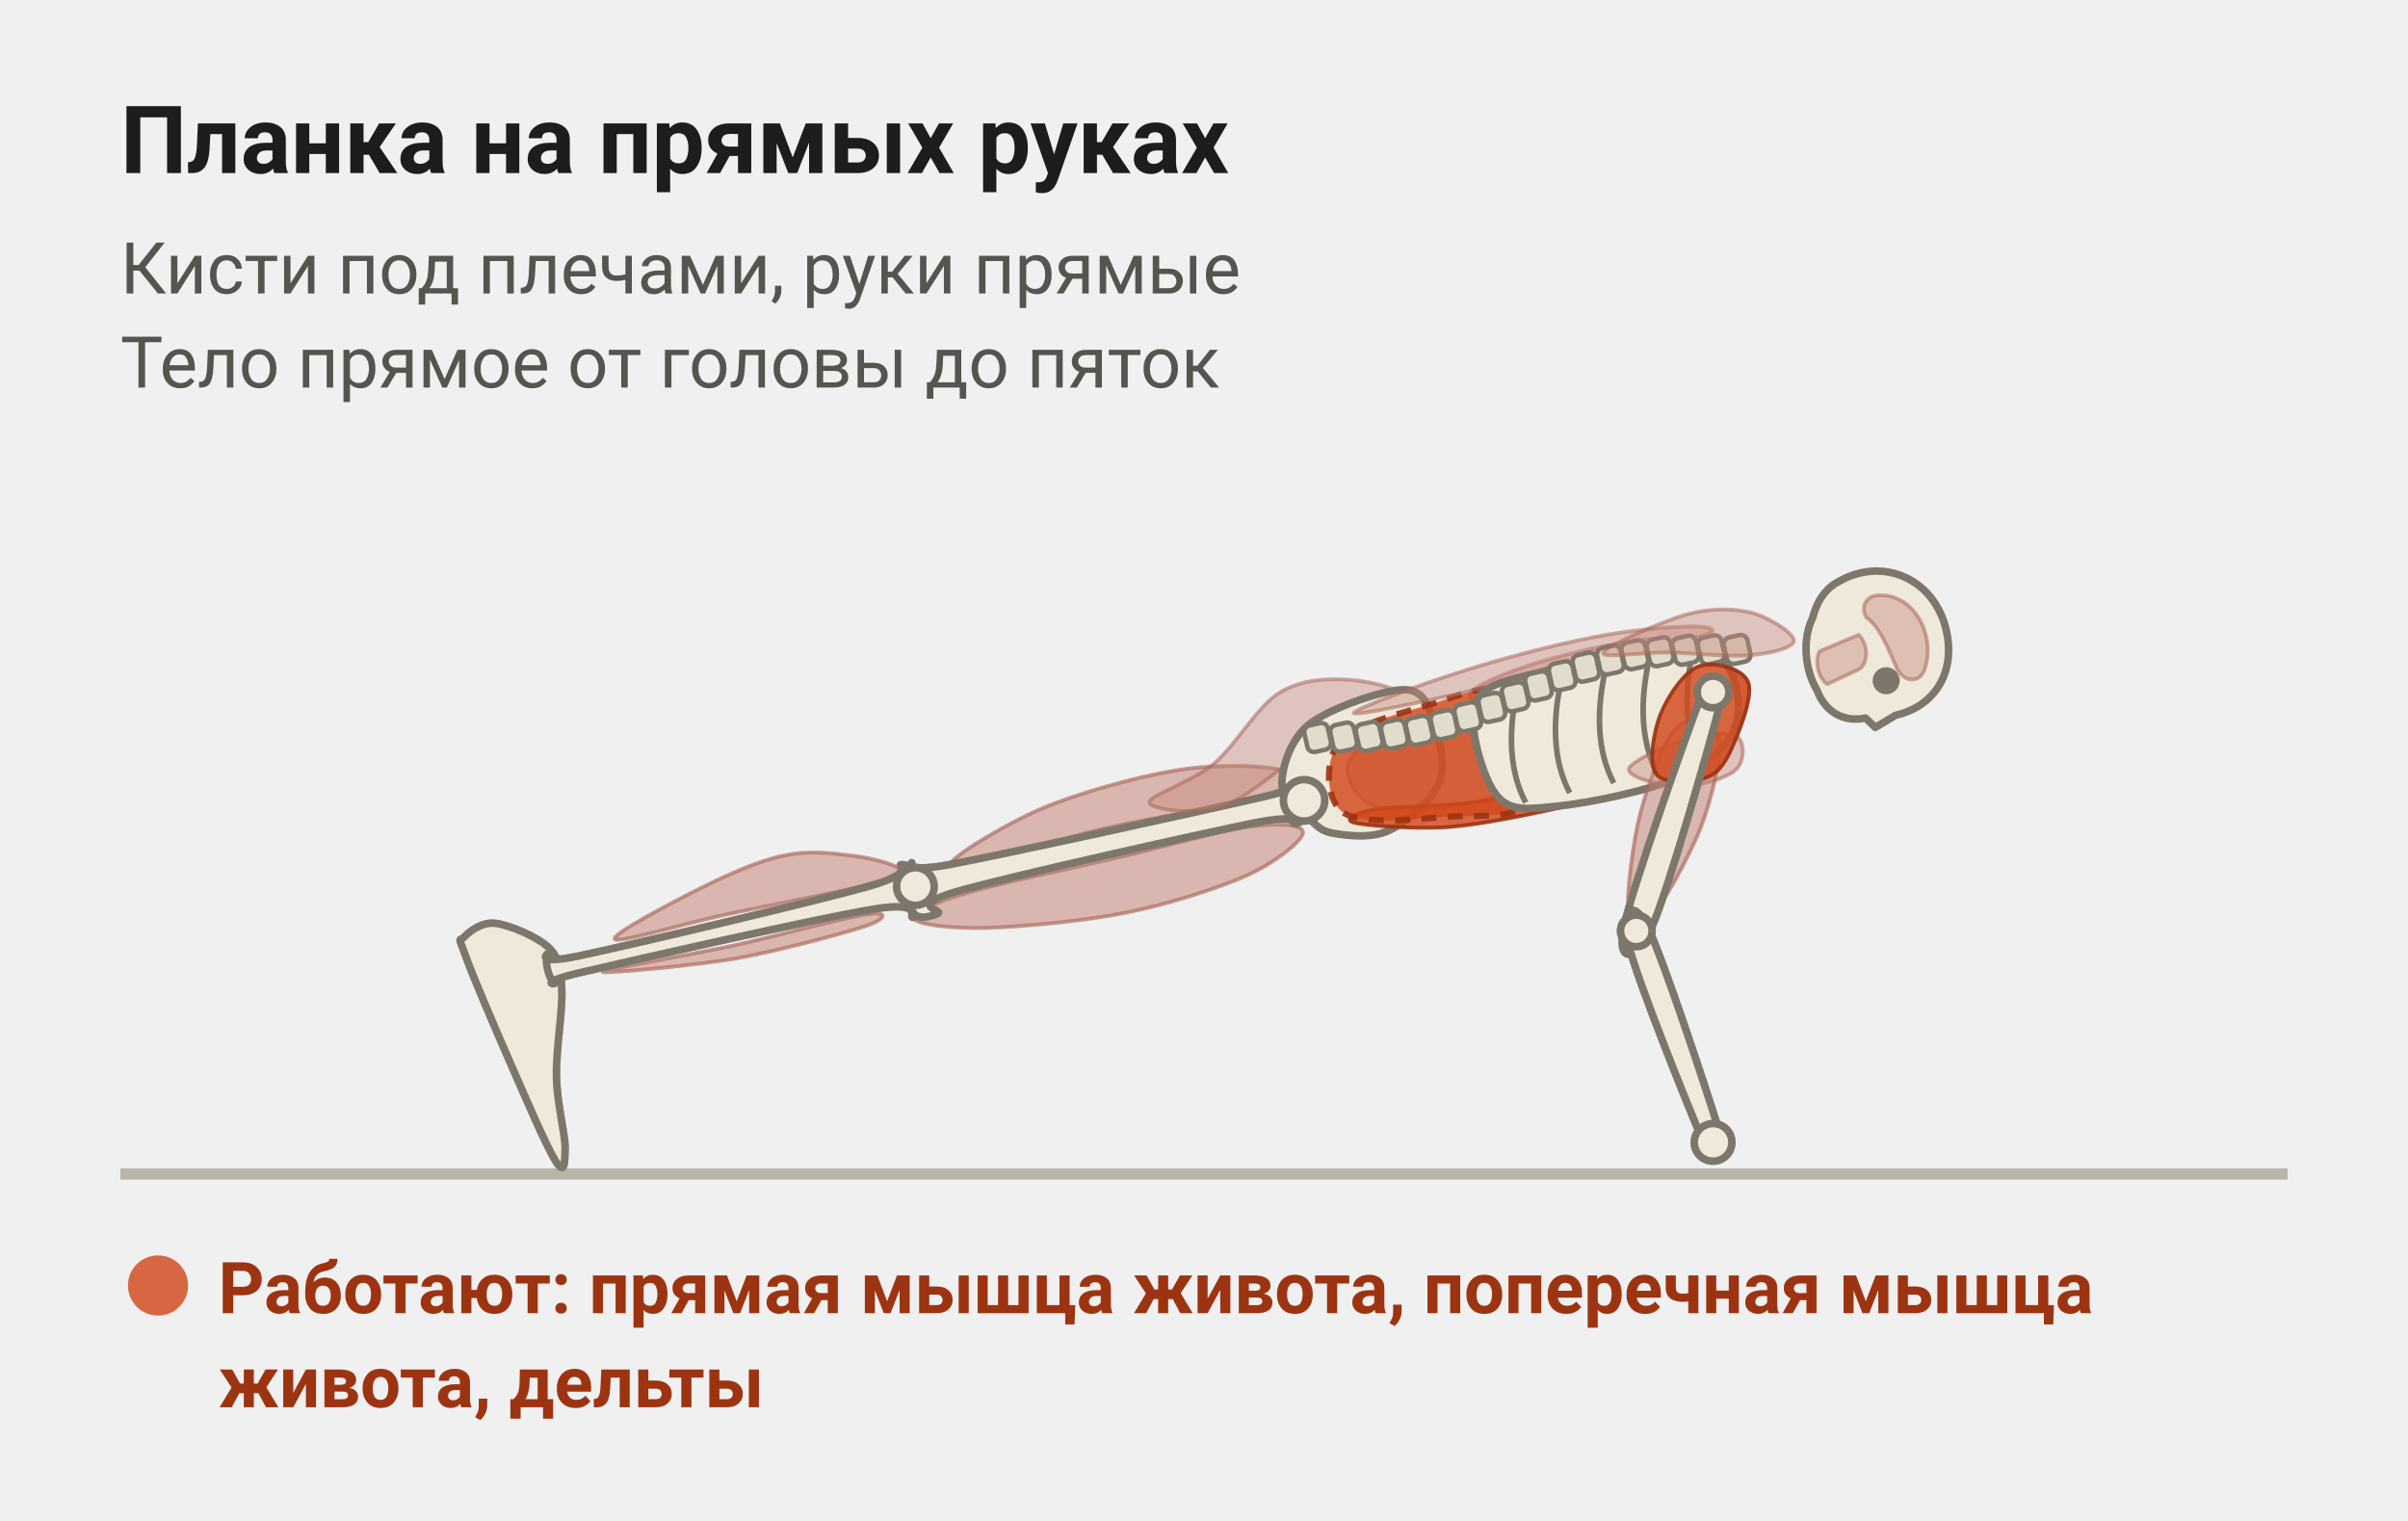
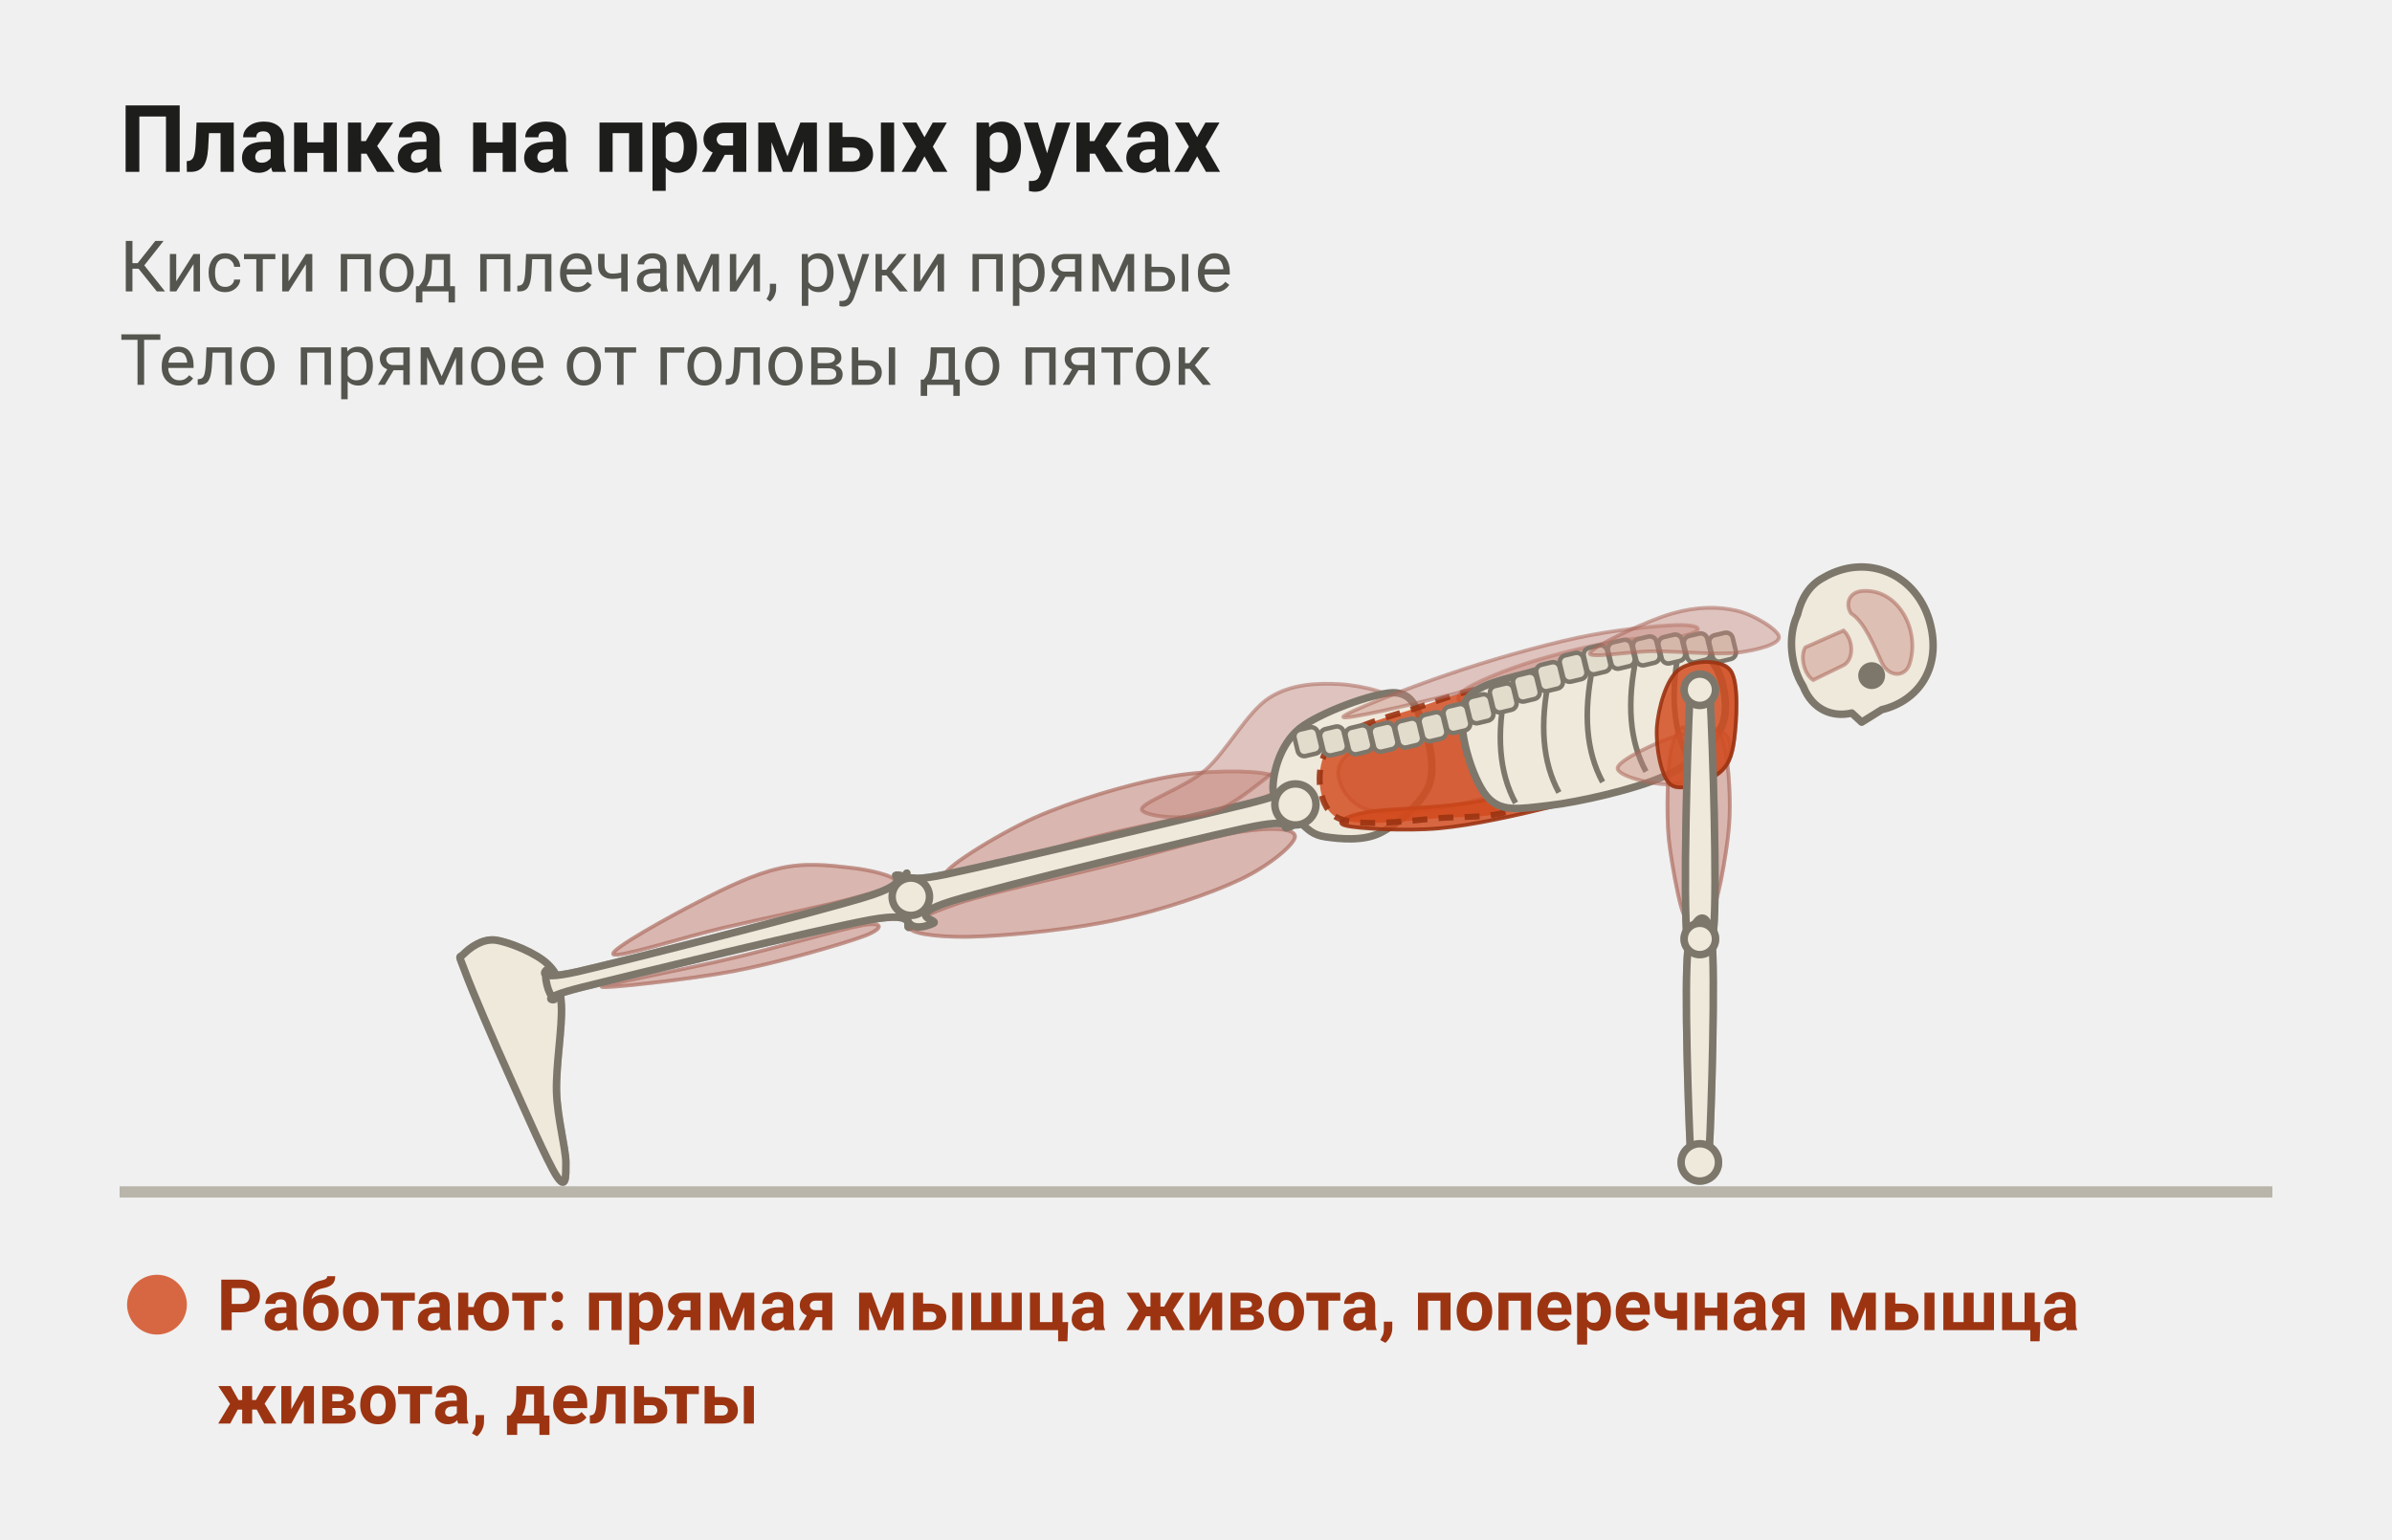
- <svg xmlns="http://www.w3.org/2000/svg" viewBox="0 0 640 404" role="img" aria-label="Планка на прямых руках">
+ <svg xmlns="http://www.w3.org/2000/svg" viewBox="0 0 640 412" role="img" aria-label="Планка на прямых руках">
  <style>
.bone{fill:#efe9dc;stroke:#7d776b;stroke-width:2;stroke-linejoin:round}
.joint{fill:#efe9dc;stroke:#7d776b;stroke-width:2}
.vert{fill:#e2dccd;stroke:#7d776b;stroke-width:1.2}
.m{fill:#c7867a;fill-opacity:.42;stroke:#a9665a;stroke-opacity:.55;stroke-width:1}
.on{fill:#d2491d;fill-opacity:.82;stroke:#9c3412;stroke-opacity:.9}
.plate{fill:#3a3a37;fill-opacity:.1;stroke:#3a3a37;stroke-width:3}
.bar{fill:#3a3a37}
.ghost{opacity:.18}
.ground{stroke:#b9b5aa;stroke-width:3}
.guide{stroke:#3d7fb8;stroke-width:2.5;stroke-dasharray:8 7;fill:none}
.arrow{stroke:#d2491d;stroke-width:5;fill:none;stroke-linecap:round;marker-end:url(#ah)}
.ahead{fill:#d2491d}
.lead{stroke:#6b6b66;stroke-width:1.5;fill:none}
.t{font:600 21px system-ui,-apple-system,"Segoe UI",Roboto,sans-serif;fill:#1d1d1b}
.s{font:400 18px system-ui,-apple-system,"Segoe UI",Roboto,sans-serif;fill:#55554f}
.ok{fill:#2e8b57}.bad{fill:#c0392b}
.balloon{fill:#3d7fb8;fill-opacity:.25;stroke:#3d7fb8;stroke-width:2}
@media (prefers-color-scheme:dark){
.bone,.joint{fill:#d9d3c4;stroke:#3b3934}.vert{fill:#c9c2b2;stroke:#3b3934}
.plate{fill:#ecebe6;fill-opacity:.12;stroke:#bdbbb3}.bar{fill:#bdbbb3}
.t{fill:#ecebe6}.s{fill:#a9a8a1}.lead{stroke:#9a9993}.ground{stroke:#55534d}
.arrow{stroke:#f0703f}.ahead{fill:#f0703f}.on{fill:#f0703f}
}
</style>
  <defs>
    <marker id="ah" viewBox="0 0 10 10" refX="6" refY="5" markerWidth="4" markerHeight="4" orient="auto">
      <path class="ahead" d="M0 0L10 5L0 10z" />
    </marker>
  </defs>
  <style>
.far{opacity:.5}.deep{stroke-dasharray:4 3;stroke-width:1.6}
.legend{font:600 19px system-ui,-apple-system,"Segoe UI",Roboto,sans-serif;fill:#9c3412}
.cue{font:400 19px system-ui,-apple-system,"Segoe UI",Roboto,sans-serif;fill:#55554f}
.ttl{font:700 25px system-ui,-apple-system,"Segoe UI",Roboto,sans-serif;fill:#1d1d1b}
.lg{fill:#d2491d;fill-opacity:.82}.okc{fill:#2e8b57}.badc{fill:#c0392b}
.mark{stroke:#fff;stroke-width:3.5;fill:none;stroke-linecap:round}
.floor{stroke:#b9b5aa;stroke-width:3}.equip{fill:#d9d5ca;stroke:#8f8a7e;stroke-width:2}
.cable{stroke:#8f8a7e;stroke-width:2;stroke-dasharray:6 5}
.plate{fill:#3a3a37;fill-opacity:.1;stroke:#3a3a37;stroke-width:3}.barc{fill:#3a3a37}.ghostbar{opacity:.3}
@media (prefers-color-scheme:dark){.legend{fill:#f59b72}.cue{fill:#a9a8a1}.ttl{fill:#ecebe6}
.lg{fill:#f0703f}.floor{stroke:#55534d}.plate{fill:#ecebe6;fill-opacity:.12;stroke:#bdbbb3}.barc{fill:#bdbbb3}.equip{fill:#2c2c30;stroke:#77756d}.cable{stroke:#77756d}}
</style>
  <style>
.db{fill:#3a3a37;fill-opacity:.85}
@media (prefers-color-scheme:dark){.db{fill:#bdbbb3}}
</style>
  <text class="ttl" x="32" y="46" text-anchor="start">Планка на прямых руках</text>
  <text class="cue" x="32" y="78" text-anchor="start">Кисти под плечами, руки прямые</text>
  <text class="cue" x="32" y="103" text-anchor="start">Тело прямое от головы до пяток</text>
-   <line class="floor" x1="32" y1="312" x2="608" y2="312" />
+   <line class="floor" x1="32" y1="319" x2="608" y2="319" />
  <g>
    <g class="far">
-       <path class="m" d="M441.2 238.9C440.8 242.9 448.9 227.4 451.5 221.2C454.1 215.0 456.3 205.8 456.8 201.9C457.3 197.9 456.9 191.4 454.3 197.6C451.7 203.8 441.7 235.0 441.2 238.9Z" />
-       <path class="m" d="M433.6 240.0C431.5 243.9 433.7 226.6 435.2 219.4C436.7 212.3 440.6 201.3 442.8 197.4C444.9 193.4 449.7 188.5 448.2 195.6C446.7 202.7 435.8 236.0 433.6 240.0Z" />
-       <path class="m on" d="M440.1 205.6C438.2 202.8 439.4 194.7 441.3 189.9C443.2 185.1 447.6 178.5 451.5 177.1C455.4 175.6 463.2 177.6 464.6 181.3C466.1 185.0 462.0 195.1 460.0 199.4C458.0 203.7 456.1 205.9 452.8 206.9C449.4 207.9 442.0 208.5 440.1 205.6Z" />
-       <path class="bone" d="M431.6 246.3C429.5 256.4 434.9 255.8 439.2 246.0C443.5 236.1 454.4 197.8 457.1 187.3C459.9 176.7 456.6 182.9 455.7 182.6C454.9 182.3 455.9 175.0 451.9 185.6C447.9 196.2 433.7 236.3 431.6 246.3Z" />
-       <path class="bone" d="M437.9 246.3C433.9 238.2 430.5 242.1 432.9 251.3C435.2 260.5 448.2 292.9 451.9 301.6C455.7 310.3 454.5 303.9 455.3 303.6C456.1 303.3 459.6 309.4 456.7 299.9C453.8 290.4 441.9 254.4 437.9 246.3Z" />
-       <circle class="joint" cx="455.3" cy="183.9" r="4.2" />
-       <circle class="joint" cx="434.9" cy="247.4" r="4.2" />
-       <circle class="joint" cx="455.3" cy="303.6" r="5" />
-       <path class="bone" d="M123.4 249.0C124.7 247.6 128.1 244.9 131.8 245.4C135.6 245.9 142.9 249.0 145.9 251.9C148.8 254.9 149.0 257.3 149.3 263.0C149.6 268.7 147.7 279.1 147.9 286.1C148.0 293.1 150.2 301.3 150.2 305.1C150.1 308.8 150.2 312.6 147.7 308.6C145.2 304.7 139.2 290.6 135.2 281.5C131.2 272.3 125.6 259.3 123.7 253.9C121.7 248.4 122.0 250.4 123.4 249.0Z" />
-       <path class="m" d="M163.4 249.6C162.3 248.4 178.9 239.7 186.3 236.0C193.8 232.3 201.5 228.8 208.3 227.4C215.0 225.9 221.8 226.8 227.0 227.5C232.1 228.1 239.1 230.0 239.2 231.3C239.4 232.7 235.5 233.8 227.8 235.8C220.1 237.7 203.8 240.7 193.1 243.0C182.4 245.3 164.6 250.7 163.4 249.6Z" />
-       <path class="m" d="M160.2 258.3C160.3 258.8 184.0 256.7 195.7 254.7C207.3 252.6 224.3 248.0 230.1 246.1C235.8 244.1 236.2 242.1 230.4 243.0C224.5 243.8 206.6 248.7 194.9 251.3C183.2 253.8 160.1 257.7 160.2 258.3Z" />
-       <path class="bone" d="M147.3 261.1C148.9 261.9 140.9 261.5 155.0 258.3C169.1 255.0 217.5 244.0 232.2 241.6C246.8 239.2 240.6 244.6 243.0 243.7C245.4 242.8 247.0 238.4 246.5 236.1C246.0 233.8 242.5 229.9 239.9 229.8C237.3 229.7 245.1 231.5 230.8 235.6C216.5 239.6 168.3 251.0 154.1 254.0C139.9 257.0 146.8 252.3 145.7 253.5C144.5 254.7 145.8 260.3 147.3 261.1Z" />
-       <path class="m" d="M252.9 230.2C250.0 229.3 266.7 219.3 276.6 215.0C286.5 210.8 301.9 206.5 312.3 204.8C322.7 203.0 335.1 203.4 339.3 204.4C343.5 205.5 345.1 208.3 337.5 211.0C330.0 213.6 308.1 216.9 294.0 220.1C279.9 223.3 255.8 231.0 252.9 230.2Z" />
-       <path class="m" d="M243.0 244.2C243.9 245.7 252.6 246.8 262.0 246.6C271.3 246.3 287.4 244.9 299.0 242.6C310.6 240.3 323.6 236.1 331.5 232.6C339.3 229.0 346.2 223.4 346.3 221.3C346.4 219.1 340.3 218.6 331.9 219.7C323.5 220.9 308.4 225.3 295.8 228.2C283.3 231.1 265.5 234.7 256.7 237.4C247.9 240.0 242.1 242.6 243.0 244.2Z" />
-       <path class="bone" d="M242.6 242.4C243.8 244.5 247.2 243.7 249.2 242.8C251.2 241.9 240.5 240.9 254.4 236.9C268.3 232.9 317.7 221.9 332.8 218.8C347.8 215.8 342.0 219.7 344.7 218.8C347.4 217.9 348.9 215.3 348.9 213.6C348.9 212.0 347.2 209.1 344.6 208.9C342.1 208.7 348.8 208.9 333.5 212.3C318.2 215.8 268.1 226.8 252.8 229.7C237.6 232.6 243.7 227.7 242.0 229.8C240.3 231.9 241.4 240.2 242.6 242.4Z" />
-       <circle class="joint" cx="243.3" cy="235.6" r="5" />
+       <path class="m" d="M458.3 241.3C459.0 245.2 462.1 228.0 462.6 221.3C463.2 214.6 462.5 205.2 461.7 201.3C461.0 197.4 458.6 191.3 458.0 198.0C457.5 204.6 457.5 237.4 458.3 241.3Z" />
+       <path class="m" d="M451.4 244.6C450.5 249.1 447.3 231.9 446.5 224.6C445.8 217.4 446.2 205.7 447.0 201.3C447.8 196.8 450.9 190.7 451.6 198.0C452.3 205.2 452.2 240.2 451.4 244.6Z" />
+       <path class="m on" d="M447.0 210.0C444.3 207.8 443.0 199.7 443.3 194.6C443.7 189.5 445.8 181.8 449.1 179.3C452.3 176.7 460.4 176.2 462.9 179.3C465.4 182.4 464.6 193.3 464.0 198.0C463.4 202.6 462.3 205.3 459.4 207.3C456.6 209.3 449.7 212.1 447.0 210.0Z" />
+       <path class="bone" d="M451.4 251.3C452.4 261.5 457.5 259.3 458.5 248.6C459.5 238.0 458.2 198.2 457.6 187.3C457.0 176.4 455.7 183.3 454.8 183.3C453.9 183.3 452.6 175.9 452.1 187.3C451.5 198.6 450.3 241.1 451.4 251.3Z" />
+       <path class="bone" d="M458.0 251.3C457.1 242.3 452.6 244.8 451.6 254.3C450.6 263.8 451.8 298.7 452.3 308.1C452.8 317.6 454.0 311.1 454.8 311.1C455.7 311.1 456.8 318.1 457.3 308.1C457.9 298.2 459.0 260.3 458.0 251.3Z" />
+       <circle class="joint" cx="454.8" cy="184.6" r="4.2" />
+       <circle class="joint" cx="454.8" cy="251.3" r="4.2" />
+       <circle class="joint" cx="454.8" cy="311.1" r="5" />
+       <path class="bone" d="M124.1 255.3C125.5 253.9 128.8 251.2 132.5 251.6C136.3 252.1 143.7 255.2 146.6 258.1C149.6 261.0 149.8 263.4 150.2 269.1C150.5 274.8 148.7 285.2 148.9 292.2C149.1 299.2 151.4 307.4 151.4 311.2C151.4 314.9 151.5 318.7 148.9 314.7C146.4 310.8 140.3 296.8 136.2 287.7C132.1 278.6 126.5 265.6 124.5 260.2C122.5 254.8 122.8 256.7 124.1 255.3Z" />
+       <path class="m" d="M164.1 255.4C163.0 254.2 179.4 245.2 186.8 241.4C194.2 237.6 201.8 233.9 208.6 232.4C215.3 230.8 222.1 231.6 227.2 232.2C232.4 232.7 239.4 234.4 239.6 235.8C239.7 237.2 235.8 238.4 228.2 240.4C220.5 242.5 204.3 245.8 193.6 248.3C183.0 250.8 165.3 256.5 164.1 255.4Z" />
+       <path class="m" d="M161.0 264.1C161.2 264.7 184.8 262.1 196.4 259.9C208.0 257.7 224.9 252.8 230.7 250.7C236.4 248.7 236.8 246.6 230.9 247.6C225.1 248.6 207.3 253.8 195.6 256.5C184.0 259.3 160.9 263.6 161.0 264.1Z" />
+       <path class="bone" d="M148.2 267.2C149.8 268.0 141.8 267.7 155.8 264.2C169.9 260.7 218.1 248.9 232.7 246.2C247.3 243.5 241.2 249.1 243.6 248.1C245.9 247.1 247.5 242.8 246.9 240.4C246.4 238.1 242.8 234.3 240.2 234.2C237.6 234.2 245.5 235.9 231.2 240.2C217.0 244.5 169.0 256.7 154.8 260.0C140.7 263.2 147.5 258.4 146.4 259.6C145.3 260.8 146.7 266.4 148.2 267.2Z" />
+       <path class="m" d="M253.2 234.4C250.3 233.6 266.9 223.3 276.7 218.9C286.5 214.5 301.8 209.9 312.2 208.0C322.6 206.0 335.0 206.2 339.2 207.2C343.4 208.1 345.0 211.0 337.5 213.7C330.0 216.5 308.2 220.2 294.2 223.7C280.1 227.1 256.1 235.2 253.2 234.4Z" />
+       <path class="m" d="M243.6 248.6C244.5 250.1 253.2 251.1 262.6 250.6C271.9 250.2 288.0 248.6 299.5 246.0C311.1 243.5 324.0 239.1 331.8 235.4C339.6 231.7 346.4 226.0 346.5 223.9C346.5 221.7 340.4 221.3 332.0 222.6C323.6 223.9 308.6 228.6 296.1 231.7C283.6 234.9 265.9 238.7 257.1 241.5C248.4 244.4 242.7 247.1 243.6 248.6Z" />
+       <path class="bone" d="M243.1 246.8C244.4 248.9 247.8 248.0 249.7 247.1C251.7 246.2 241.0 245.4 254.8 241.1C268.7 236.9 317.9 225.0 332.9 221.7C347.9 218.4 342.1 222.4 344.8 221.4C347.5 220.5 349.0 217.8 349.0 216.2C348.9 214.5 347.2 211.7 344.6 211.6C342.0 211.4 348.7 211.4 333.5 215.2C318.2 218.9 268.3 230.8 253.1 234.0C237.9 237.2 244.0 232.1 242.3 234.2C240.6 236.4 241.9 244.6 243.1 246.8Z" />
+       <circle class="joint" cx="243.7" cy="240.0" r="5" />
    </g>
-     <path class="bone" d="M123.4 249.0C124.7 247.6 128.1 244.9 131.8 245.4C135.6 245.9 142.9 249.0 145.9 251.9C148.8 254.9 149.0 257.3 149.3 263.0C149.6 268.7 147.7 279.1 147.9 286.1C148.0 293.1 150.2 301.3 150.2 305.1C150.1 308.8 150.2 312.6 147.7 308.6C145.2 304.7 139.2 290.6 135.2 281.5C131.2 272.3 125.6 259.3 123.7 253.9C121.7 248.4 122.0 250.4 123.4 249.0Z" />
-     <path class="m" d="M163.4 249.6C162.3 248.4 178.9 239.7 186.3 236.0C193.8 232.3 201.5 228.8 208.3 227.4C215.0 225.9 221.8 226.8 227.0 227.5C232.1 228.1 239.1 230.0 239.2 231.3C239.4 232.7 235.5 233.8 227.8 235.8C220.1 237.7 203.8 240.7 193.1 243.0C182.4 245.3 164.6 250.7 163.4 249.6Z" />
-     <path class="m" d="M160.2 258.3C160.3 258.8 184.0 256.7 195.7 254.7C207.3 252.6 224.3 248.0 230.1 246.1C235.8 244.1 236.2 242.1 230.4 243.0C224.5 243.8 206.6 248.7 194.9 251.3C183.2 253.8 160.1 257.7 160.2 258.3Z" />
-     <path class="bone" d="M147.3 261.1C148.9 261.9 140.9 261.5 155.0 258.3C169.1 255.0 217.5 244.0 232.2 241.6C246.8 239.2 240.6 244.6 243.0 243.7C245.4 242.8 247.0 238.4 246.5 236.1C246.0 233.8 242.5 229.9 239.9 229.8C237.3 229.7 245.1 231.5 230.8 235.6C216.5 239.6 168.3 251.0 154.1 254.0C139.9 257.0 146.8 252.3 145.7 253.5C144.5 254.7 145.8 260.3 147.3 261.1Z" />
-     <path class="m" d="M252.9 230.2C250.0 229.3 266.7 219.3 276.6 215.0C286.5 210.8 301.9 206.5 312.3 204.8C322.7 203.0 335.1 203.4 339.3 204.4C343.5 205.5 345.1 208.3 337.5 211.0C330.0 213.6 308.1 216.9 294.0 220.1C279.9 223.3 255.8 231.0 252.9 230.2Z" />
-     <path class="m" d="M243.0 244.2C243.9 245.7 252.6 246.8 262.0 246.6C271.3 246.3 287.4 244.9 299.0 242.6C310.6 240.3 323.6 236.1 331.5 232.6C339.3 229.0 346.2 223.4 346.3 221.3C346.4 219.1 340.3 218.6 331.9 219.7C323.5 220.9 308.4 225.3 295.8 228.2C283.3 231.1 265.5 234.7 256.7 237.4C247.9 240.0 242.1 242.6 243.0 244.2Z" />
-     <path class="bone" d="M242.6 242.4C243.8 244.5 247.2 243.7 249.2 242.8C251.2 241.9 240.5 240.9 254.4 236.9C268.3 232.9 317.7 221.9 332.8 218.8C347.8 215.8 342.0 219.7 344.7 218.8C347.4 217.9 348.9 215.3 348.9 213.6C348.9 212.0 347.2 209.1 344.6 208.9C342.1 208.7 348.8 208.9 333.5 212.3C318.2 215.8 268.1 226.8 252.8 229.7C237.6 232.6 243.7 227.7 242.0 229.8C240.3 231.9 241.4 240.2 242.6 242.4Z" />
-     <circle class="joint" cx="243.3" cy="235.6" r="5" />
-     <path class="m" d="M373.8 186.4C375.2 183.7 364.7 181.1 359.1 180.7C353.5 180.3 346.3 180.3 340.2 184.0C334.1 187.7 328.5 198.0 322.7 202.9C316.9 207.8 305.1 211.5 305.5 213.3C305.9 215.2 317.7 216.8 325.2 214.2C332.7 211.5 342.4 201.9 350.5 197.2C358.6 192.6 372.4 189.2 373.8 186.4Z" />
-     <path class="bone" d="M340.7 208.1C340.8 204.0 342.8 196.5 348.2 192.3C353.6 188.2 367.6 183.3 373.1 183.3C378.6 183.2 379.7 187.9 381.2 192.1C382.7 196.3 384.4 203.6 382.3 208.3C380.3 213.1 373.8 218.5 369.2 220.7C364.5 222.9 358.2 222.1 354.6 221.5C351.1 221.0 349.9 219.4 347.6 217.2C345.2 215.0 340.6 212.3 340.7 208.1Z" />
-     <circle class="joint" cx="346.6" cy="212.7" r="5.5" />
-     <path class="m" d="M391.5 183.4C394.1 181.2 403.7 177.4 411.8 175.2C419.8 172.9 434.6 169.6 440.0 169.9C445.3 170.2 448.3 174.2 444.0 177.0C439.7 179.8 422.3 184.9 414.3 186.9C406.4 188.8 400.1 189.1 396.3 188.5C392.5 187.9 389.0 185.7 391.5 183.4Z" />
-     <path class="m" d="M358.8 201.8C361.0 197.9 370.3 193.4 378.5 191.0C386.8 188.6 401.7 185.2 408.3 187.3C414.9 189.3 421.1 199.1 418.0 203.5C414.9 207.9 398.4 211.7 389.6 213.5C380.8 215.3 370.4 216.2 365.3 214.2C360.1 212.3 356.6 205.6 358.8 201.8Z" />
-     <path class="m on" d="M360.1 218.7C363.4 219.4 375.8 220.4 384.9 219.8C393.9 219.1 406.2 216.5 414.4 214.7C422.5 212.8 431.1 210.1 433.8 208.5C436.5 206.8 436.9 203.8 430.5 204.5C424.1 205.2 406.4 210.9 395.6 212.7C384.7 214.5 371.4 214.1 365.5 215.1C359.6 216.1 356.9 217.9 360.1 218.7Z" />
-     <path class="m on deep" d="M357.1 216.0C361.9 219.3 375.8 217.7 384.3 217.1C392.7 216.5 404.5 217.9 407.7 212.4C411.0 206.8 408.9 188.1 403.9 184.0C398.9 179.9 385.9 185.6 377.8 187.9C369.8 190.2 359.0 193.1 355.5 197.8C352.1 202.5 352.3 212.8 357.1 216.0Z" />
-     <path class="m" d="M359.8 189.5C359.6 188.6 377.5 181.9 388.0 178.6C398.5 175.2 412.6 171.5 422.7 169.5C432.9 167.4 443.9 166.6 449.0 166.5C454.1 166.3 457.4 167.4 453.2 168.8C449.0 170.2 434.6 172.3 423.9 174.8C413.3 177.4 399.9 181.5 389.2 184.0C378.5 186.4 360.0 190.4 359.8 189.5Z" />
-     <path class="bone" d="M392.2 186.6C394.7 181.0 403.9 180.3 412.3 177.9C420.8 175.5 435.2 172.3 442.9 172.0C450.6 171.8 455.5 172.6 458.5 176.1C461.5 179.7 463.3 188.3 461.1 193.4C459.0 198.6 453.5 203.3 445.7 206.8C437.9 210.2 422.3 213.4 414.3 214.2C406.3 215.0 401.4 215.9 397.7 211.3C394.0 206.7 389.8 192.1 392.2 186.6Z" />
-     <path class="lead" style="stroke:#7d776b" d="M403.5 182.2Q399.1 201.1 405.5 213.3" />
-     <path class="lead" style="stroke:#7d776b" d="M415.2 179.6Q410.8 198.5 417.2 210.7" />
-     <path class="lead" style="stroke:#7d776b" d="M426.9 177.0Q422.5 195.9 428.9 208.1" />
-     <path class="lead" style="stroke:#7d776b" d="M438.5 174.4Q434.1 193.3 440.5 205.6" />
-     <path class="lead" style="stroke:#7d776b" d="M450.2 171.8Q445.8 190.7 452.2 203.0" />
-     <path class="m" d="M432.9 204.4C432.6 206.5 441.5 209.0 446.2 209.0C450.9 209.1 458.6 207.0 461.2 204.7C463.8 202.5 463.8 197.1 461.6 195.7C459.5 194.3 453.1 194.8 448.3 196.3C443.5 197.8 433.3 202.3 432.9 204.4Z" />
-     <rect class="vert" x="346.6" y="192.8" width="7.2" height="6.4" rx="1.8" transform="rotate(77.5 350.2 196.0)" />
-     <rect class="vert" x="353.5" y="192.7" width="7.2" height="6.4" rx="1.8" transform="rotate(77.5 357.1 195.9)" />
-     <rect class="vert" x="360.3" y="192.5" width="7.2" height="6.4" rx="1.8" transform="rotate(77.5 363.9 195.7)" />
-     <rect class="vert" x="367.0" y="191.9" width="7.2" height="6.4" rx="1.8" transform="rotate(77.5 370.6 195.1)" />
-     <rect class="vert" x="373.6" y="190.9" width="7.2" height="6.4" rx="1.8" transform="rotate(77.5 377.2 194.1)" />
-     <rect class="vert" x="380.2" y="189.4" width="7.2" height="6.4" rx="1.8" transform="rotate(77.5 383.8 192.6)" />
-     <rect class="vert" x="386.5" y="187.3" width="7.2" height="6.4" rx="1.8" transform="rotate(77.5 390.1 190.5)" />
-     <rect class="vert" x="392.9" y="184.8" width="7.2" height="6.4" rx="1.8" transform="rotate(77.5 396.5 188.0)" />
-     <rect class="vert" x="399.1" y="182.0" width="7.2" height="6.4" rx="1.8" transform="rotate(77.5 402.7 185.2)" />
-     <rect class="vert" x="405.3" y="179.1" width="7.2" height="6.4" rx="1.8" transform="rotate(77.5 408.9 182.3)" />
-     <rect class="vert" x="411.6" y="176.4" width="7.2" height="6.4" rx="1.8" transform="rotate(77.5 415.2 179.6)" />
-     <rect class="vert" x="417.9" y="174.1" width="7.2" height="6.4" rx="1.8" transform="rotate(77.5 421.5 177.3)" />
-     <rect class="vert" x="424.4" y="172.2" width="7.2" height="6.4" rx="1.8" transform="rotate(77.5 428.0 175.4)" />
-     <rect class="vert" x="430.9" y="170.8" width="7.2" height="6.4" rx="1.8" transform="rotate(77.5 434.5 174.0)" />
-     <rect class="vert" x="437.6" y="170.0" width="7.2" height="6.4" rx="1.8" transform="rotate(77.5 441.2 173.2)" />
-     <rect class="vert" x="444.4" y="169.6" width="7.2" height="6.4" rx="1.8" transform="rotate(77.5 448.0 172.8)" />
-     <rect class="vert" x="451.2" y="169.5" width="7.2" height="6.4" rx="1.8" transform="rotate(77.5 454.8 172.7)" />
-     <rect class="vert" x="458.1" y="169.4" width="7.2" height="6.4" rx="1.8" transform="rotate(77.5 461.7 172.6)" />
-     <path class="m" d="M426.1 173.4C426.9 171.7 441.8 165.1 448.3 163.3C454.9 161.5 460.6 161.7 465.4 162.8C470.1 164.0 476.8 168.3 476.8 170.2C476.8 172.1 471.0 173.6 465.4 174.1C459.8 174.7 449.8 173.5 443.2 173.4C436.6 173.3 425.2 175.1 426.1 173.4Z" />
-     <g class="head" transform="matrix(0.216 0.976 -0.976 0.216 496.6 171.2)">
+     <path class="bone" d="M124.1 255.3C125.5 253.9 128.8 251.2 132.5 251.6C136.3 252.1 143.7 255.2 146.6 258.1C149.6 261.0 149.8 263.4 150.2 269.1C150.5 274.8 148.7 285.2 148.9 292.2C149.1 299.2 151.4 307.4 151.4 311.2C151.4 314.9 151.5 318.7 148.9 314.7C146.4 310.8 140.3 296.8 136.2 287.7C132.1 278.6 126.5 265.6 124.5 260.2C122.5 254.8 122.8 256.7 124.1 255.3Z" />
+     <path class="m" d="M164.1 255.4C163.0 254.2 179.4 245.2 186.8 241.4C194.2 237.6 201.8 233.9 208.6 232.4C215.3 230.8 222.1 231.6 227.2 232.2C232.4 232.7 239.4 234.4 239.6 235.8C239.7 237.2 235.8 238.4 228.2 240.4C220.5 242.5 204.3 245.8 193.6 248.3C183.0 250.8 165.3 256.5 164.1 255.4Z" />
+     <path class="m" d="M161.0 264.1C161.2 264.7 184.8 262.1 196.4 259.9C208.0 257.7 224.9 252.8 230.7 250.7C236.4 248.7 236.8 246.6 230.9 247.6C225.1 248.6 207.3 253.8 195.6 256.5C184.0 259.3 160.9 263.6 161.0 264.1Z" />
+     <path class="bone" d="M148.2 267.2C149.8 268.0 141.8 267.7 155.8 264.2C169.9 260.7 218.1 248.9 232.7 246.2C247.3 243.5 241.2 249.1 243.6 248.1C245.9 247.1 247.5 242.8 246.9 240.4C246.4 238.1 242.8 234.3 240.2 234.2C237.6 234.2 245.5 235.9 231.2 240.2C217.0 244.5 169.0 256.7 154.8 260.0C140.7 263.2 147.5 258.4 146.4 259.6C145.3 260.8 146.7 266.4 148.2 267.2Z" />
+     <path class="m" d="M253.2 234.4C250.3 233.6 266.9 223.3 276.7 218.9C286.5 214.5 301.8 209.9 312.2 208.0C322.6 206.0 335.0 206.2 339.2 207.2C343.4 208.1 345.0 211.0 337.5 213.7C330.0 216.5 308.2 220.2 294.2 223.7C280.1 227.1 256.1 235.2 253.2 234.4Z" />
+     <path class="m" d="M243.6 248.6C244.5 250.1 253.2 251.1 262.6 250.6C271.9 250.2 288.0 248.6 299.5 246.0C311.1 243.5 324.0 239.1 331.8 235.4C339.6 231.7 346.4 226.0 346.5 223.9C346.5 221.7 340.4 221.3 332.0 222.6C323.6 223.9 308.6 228.6 296.1 231.7C283.6 234.9 265.9 238.7 257.1 241.5C248.4 244.4 242.7 247.1 243.6 248.6Z" />
+     <path class="bone" d="M243.1 246.8C244.4 248.9 247.8 248.0 249.7 247.1C251.7 246.2 241.0 245.4 254.8 241.1C268.7 236.9 317.9 225.0 332.9 221.7C347.9 218.4 342.1 222.4 344.8 221.4C347.5 220.5 349.0 217.8 349.0 216.2C348.9 214.5 347.2 211.7 344.6 211.6C342.0 211.4 348.7 211.4 333.5 215.2C318.2 218.9 268.3 230.8 253.1 234.0C237.9 237.2 244.0 232.1 242.3 234.2C240.6 236.4 241.9 244.6 243.1 246.8Z" />
+     <circle class="joint" cx="243.7" cy="240.0" r="5" />
+     <path class="m" d="M373.4 188.6C374.7 185.8 364.1 183.4 358.5 183.1C352.9 182.8 345.7 182.9 339.7 186.7C333.7 190.5 328.3 201.0 322.6 206.0C316.9 211.0 305.1 214.8 305.5 216.7C306.0 218.5 317.8 220.0 325.2 217.1C332.7 214.3 342.2 204.6 350.2 199.8C358.2 195.0 372.0 191.3 373.4 188.6Z" />
+     <path class="bone" d="M340.6 210.9C340.6 206.7 342.5 199.2 347.8 194.9C353.2 190.7 367.1 185.6 372.6 185.4C378.1 185.3 379.2 190.0 380.8 194.1C382.4 198.2 384.2 205.5 382.3 210.3C380.3 215.1 373.9 220.6 369.3 222.9C364.7 225.2 358.4 224.5 354.8 224.0C351.2 223.5 350.0 222.0 347.6 219.8C345.3 217.6 340.6 215.0 340.6 210.9Z" />
+     <circle class="joint" cx="346.6" cy="215.3" r="5.5" />
+     <path class="m" d="M391.0 185.3C393.5 183.0 403.1 179.1 411.1 176.7C419.1 174.3 433.8 170.7 439.2 170.9C444.6 171.1 447.6 175.0 443.4 177.9C439.1 180.8 421.8 186.2 413.9 188.3C406.0 190.4 399.7 190.7 395.9 190.2C392.1 189.7 388.5 187.5 391.0 185.3Z" />
+     <path class="m" d="M358.7 204.2C360.8 200.3 369.9 195.7 378.1 193.1C386.3 190.5 401.2 186.8 407.9 188.8C414.5 190.8 420.9 200.4 417.9 204.8C414.8 209.3 398.4 213.5 389.6 215.4C380.9 217.3 370.5 218.4 365.3 216.5C360.1 214.6 356.5 208.1 358.7 204.2Z" />
+     <path class="m on" d="M360.2 221.0C363.5 221.8 376.0 222.5 385.0 221.7C394.0 220.9 406.3 218.1 414.4 216.1C422.5 214.1 431.1 211.3 433.7 209.5C436.4 207.8 436.7 204.8 430.3 205.6C424.0 206.4 406.4 212.5 395.6 214.5C384.8 216.4 371.4 216.3 365.5 217.4C359.6 218.5 357.0 220.3 360.2 221.0Z" />
+     <path class="m on deep" d="M357.2 218.5C362.0 221.6 375.9 219.8 384.4 219.0C392.8 218.3 404.6 219.5 407.7 213.9C410.9 208.3 408.5 189.6 403.4 185.6C398.3 181.6 385.4 187.5 377.4 190.0C369.4 192.4 358.6 195.5 355.3 200.2C351.9 205.0 352.3 215.3 357.2 218.5Z" />
+     <path class="m" d="M359.4 191.9C359.2 191.0 377.0 184.0 387.4 180.5C397.8 176.9 411.8 172.9 422.0 170.7C432.1 168.5 443.1 167.5 448.2 167.3C453.3 167.1 456.6 168.1 452.4 169.6C448.3 171.0 433.9 173.4 423.3 176.1C412.6 178.8 399.3 183.2 388.7 185.8C378.0 188.5 359.6 192.8 359.4 191.9Z" />
+     <path class="bone" d="M391.8 188.4C394.1 182.8 403.3 181.9 411.7 179.3C420.1 176.8 434.5 173.4 442.2 173.0C449.9 172.6 454.8 173.3 457.9 176.8C461.0 180.3 462.8 188.9 460.8 194.1C458.7 199.2 453.3 204.1 445.6 207.6C437.8 211.2 422.3 214.7 414.3 215.6C406.3 216.5 401.4 217.5 397.7 213.0C393.9 208.5 389.4 194.0 391.8 188.4Z" />
+     <path class="lead" style="stroke:#7d776b" d="M403.0 183.8Q398.9 202.8 405.5 214.9" />
+     <path class="lead" style="stroke:#7d776b" d="M414.6 181.0Q410.5 200.0 417.1 212.1" />
+     <path class="lead" style="stroke:#7d776b" d="M426.2 178.2Q422.2 197.2 428.8 209.3" />
+     <path class="lead" style="stroke:#7d776b" d="M437.9 175.4Q433.8 194.4 440.4 206.5" />
+     <path class="lead" style="stroke:#7d776b" d="M449.5 172.7Q445.4 191.6 452.0 203.7" />
+     <path class="m" d="M432.8 205.5C432.5 207.6 441.4 209.9 446.1 209.9C450.8 209.9 458.5 207.6 461.0 205.4C463.6 203.1 463.5 197.7 461.3 196.3C459.1 194.9 452.7 195.6 448.0 197.1C443.2 198.7 433.1 203.4 432.8 205.5Z" />
+     <rect class="vert" x="346.3" y="195.3" width="7.2" height="6.4" rx="1.8" transform="rotate(76.5 349.9 198.5)" />
+     <rect class="vert" x="353.2" y="195.1" width="7.2" height="6.4" rx="1.8" transform="rotate(76.5 356.8 198.3)" />
+     <rect class="vert" x="360.0" y="194.8" width="7.2" height="6.4" rx="1.8" transform="rotate(76.5 363.6 198.0)" />
+     <rect class="vert" x="366.7" y="194.1" width="7.2" height="6.4" rx="1.8" transform="rotate(76.5 370.3 197.3)" />
+     <rect class="vert" x="373.3" y="193.0" width="7.2" height="6.4" rx="1.8" transform="rotate(76.5 376.9 196.2)" />
+     <rect class="vert" x="379.8" y="191.3" width="7.2" height="6.4" rx="1.8" transform="rotate(76.5 383.4 194.5)" />
+     <rect class="vert" x="386.2" y="189.1" width="7.2" height="6.4" rx="1.8" transform="rotate(76.5 389.8 192.3)" />
+     <rect class="vert" x="392.4" y="186.5" width="7.2" height="6.4" rx="1.8" transform="rotate(76.5 396.0 189.7)" />
+     <rect class="vert" x="398.6" y="183.6" width="7.2" height="6.4" rx="1.8" transform="rotate(76.5 402.2 186.8)" />
+     <rect class="vert" x="404.8" y="180.7" width="7.2" height="6.4" rx="1.8" transform="rotate(76.5 408.4 183.9)" />
+     <rect class="vert" x="411.0" y="177.9" width="7.2" height="6.4" rx="1.8" transform="rotate(76.5 414.6 181.1)" />
+     <rect class="vert" x="417.3" y="175.4" width="7.2" height="6.4" rx="1.8" transform="rotate(76.5 420.9 178.6)" />
+     <rect class="vert" x="423.7" y="173.4" width="7.2" height="6.4" rx="1.8" transform="rotate(76.5 427.3 176.6)" />
+     <rect class="vert" x="430.2" y="171.9" width="7.2" height="6.4" rx="1.8" transform="rotate(76.5 433.8 175.1)" />
+     <rect class="vert" x="436.9" y="171.0" width="7.2" height="6.4" rx="1.8" transform="rotate(76.5 440.5 174.2)" />
+     <rect class="vert" x="443.7" y="170.5" width="7.2" height="6.4" rx="1.8" transform="rotate(76.5 447.3 173.7)" />
+     <rect class="vert" x="450.5" y="170.2" width="7.2" height="6.4" rx="1.8" transform="rotate(76.5 454.1 173.4)" />
+     <rect class="vert" x="457.3" y="170.0" width="7.2" height="6.4" rx="1.8" transform="rotate(76.5 460.9 173.2)" />
+     <path class="m" d="M425.4 174.7C426.2 173.0 440.9 166.0 447.4 164.2C454.0 162.3 459.7 162.3 464.5 163.4C469.2 164.4 476.0 168.7 476.0 170.5C476.1 172.4 470.3 174.0 464.7 174.7C459.1 175.3 449.1 174.3 442.5 174.3C435.9 174.3 424.5 176.4 425.4 174.7Z" />
+     <g class="head" transform="matrix(0.233 0.972 -0.972 0.233 495.9 171.2)">
      <path class="bone" d="M-18 4C-22 -9 -13 -21 1 -21C13 -21 20 -13 20 -3L22 3L19 5C19 10 16 15 9 16C3 18 -5 17 -10 13C-14 11 -17 8 -18 4Z" />
      <path class="m" d="M-12 -6C-10 -15 2 -18 10 -13C13 -11 12 -7 8 -6C3 -5 -4 -4 -7 -1C-10 0 -13 -2 -12 -6Z" />
      <path class="m" d="M-3 2C0 0 5 1 6 4L8 13C6 15 1 15 -1 13Z" />
      <circle cx="10.5" cy="-2.5" r="3.6" fill="#7d776b" />
    </g>
-     <path class="m" d="M441.2 238.9C440.8 242.9 448.9 227.4 451.5 221.2C454.1 215.0 456.3 205.8 456.8 201.9C457.3 197.9 456.9 191.4 454.3 197.6C451.7 203.8 441.7 235.0 441.2 238.9Z" />
-     <path class="m" d="M433.6 240.0C431.5 243.9 433.7 226.6 435.2 219.4C436.7 212.3 440.6 201.3 442.8 197.4C444.9 193.4 449.7 188.5 448.2 195.6C446.7 202.7 435.8 236.0 433.6 240.0Z" />
-     <path class="m on" d="M440.1 205.6C438.2 202.8 439.4 194.7 441.3 189.9C443.2 185.1 447.6 178.5 451.5 177.1C455.4 175.6 463.2 177.6 464.6 181.3C466.1 185.0 462.0 195.1 460.0 199.4C458.0 203.7 456.1 205.9 452.8 206.9C449.4 207.9 442.0 208.5 440.1 205.6Z" />
-     <path class="bone" d="M431.6 246.3C429.5 256.4 434.9 255.8 439.2 246.0C443.5 236.1 454.4 197.8 457.1 187.3C459.9 176.7 456.6 182.9 455.7 182.6C454.9 182.3 455.9 175.0 451.9 185.6C447.9 196.2 433.7 236.3 431.6 246.3Z" />
-     <path class="bone" d="M437.9 246.3C433.9 238.2 430.5 242.1 432.9 251.3C435.2 260.5 448.2 292.9 451.9 301.6C455.7 310.3 454.5 303.9 455.3 303.6C456.1 303.3 459.6 309.4 456.7 299.9C453.8 290.4 441.9 254.4 437.9 246.3Z" />
-     <circle class="joint" cx="455.3" cy="183.9" r="4.2" />
-     <circle class="joint" cx="434.9" cy="247.4" r="4.2" />
-     <circle class="joint" cx="455.3" cy="303.6" r="5" />
+     <path class="m" d="M458.3 241.3C459.0 245.2 462.1 228.0 462.6 221.3C463.2 214.6 462.5 205.2 461.7 201.3C461.0 197.4 458.6 191.3 458.0 198.0C457.5 204.6 457.5 237.4 458.3 241.3Z" />
+     <path class="m" d="M451.4 244.6C450.5 249.1 447.3 231.9 446.5 224.6C445.8 217.4 446.2 205.7 447.0 201.3C447.8 196.8 450.9 190.7 451.6 198.0C452.3 205.2 452.2 240.2 451.4 244.6Z" />
+     <path class="m on" d="M447.0 210.0C444.3 207.8 443.0 199.7 443.3 194.6C443.7 189.5 445.8 181.8 449.1 179.3C452.3 176.7 460.4 176.2 462.9 179.3C465.4 182.4 464.6 193.3 464.0 198.0C463.4 202.6 462.3 205.3 459.4 207.3C456.6 209.3 449.7 212.1 447.0 210.0Z" />
+     <path class="bone" d="M451.4 251.3C452.4 261.5 457.5 259.3 458.5 248.6C459.5 238.0 458.2 198.2 457.6 187.3C457.0 176.4 455.7 183.3 454.8 183.3C453.9 183.3 452.6 175.9 452.1 187.3C451.5 198.6 450.3 241.1 451.4 251.3Z" />
+     <path class="bone" d="M458.0 251.3C457.1 242.3 452.6 244.8 451.6 254.3C450.6 263.8 451.8 298.7 452.3 308.1C452.8 317.6 454.0 311.1 454.8 311.1C455.7 311.1 456.8 318.1 457.3 308.1C457.9 298.2 459.0 260.3 458.0 251.3Z" />
+     <circle class="joint" cx="454.8" cy="184.6" r="4.2" />
+     <circle class="joint" cx="454.8" cy="251.3" r="4.2" />
+     <circle class="joint" cx="454.8" cy="311.1" r="5" />
  </g>
-   <circle class="lg" cx="42" cy="341.635" r="8" />
-   <text class="legend" x="58" y="349" text-anchor="start">Работают: прямая мышца живота, поперечная мышца</text>
-   <text class="legend" x="58" y="374" text-anchor="start">живота, дельты</text>
+   <circle class="lg" cx="42" cy="349.176" r="8" />
+   <text class="legend" x="58" y="356" text-anchor="start">Работают: прямая мышца живота, поперечная мышца</text>
+   <text class="legend" x="58" y="381" text-anchor="start">живота, дельты</text>
</svg>
